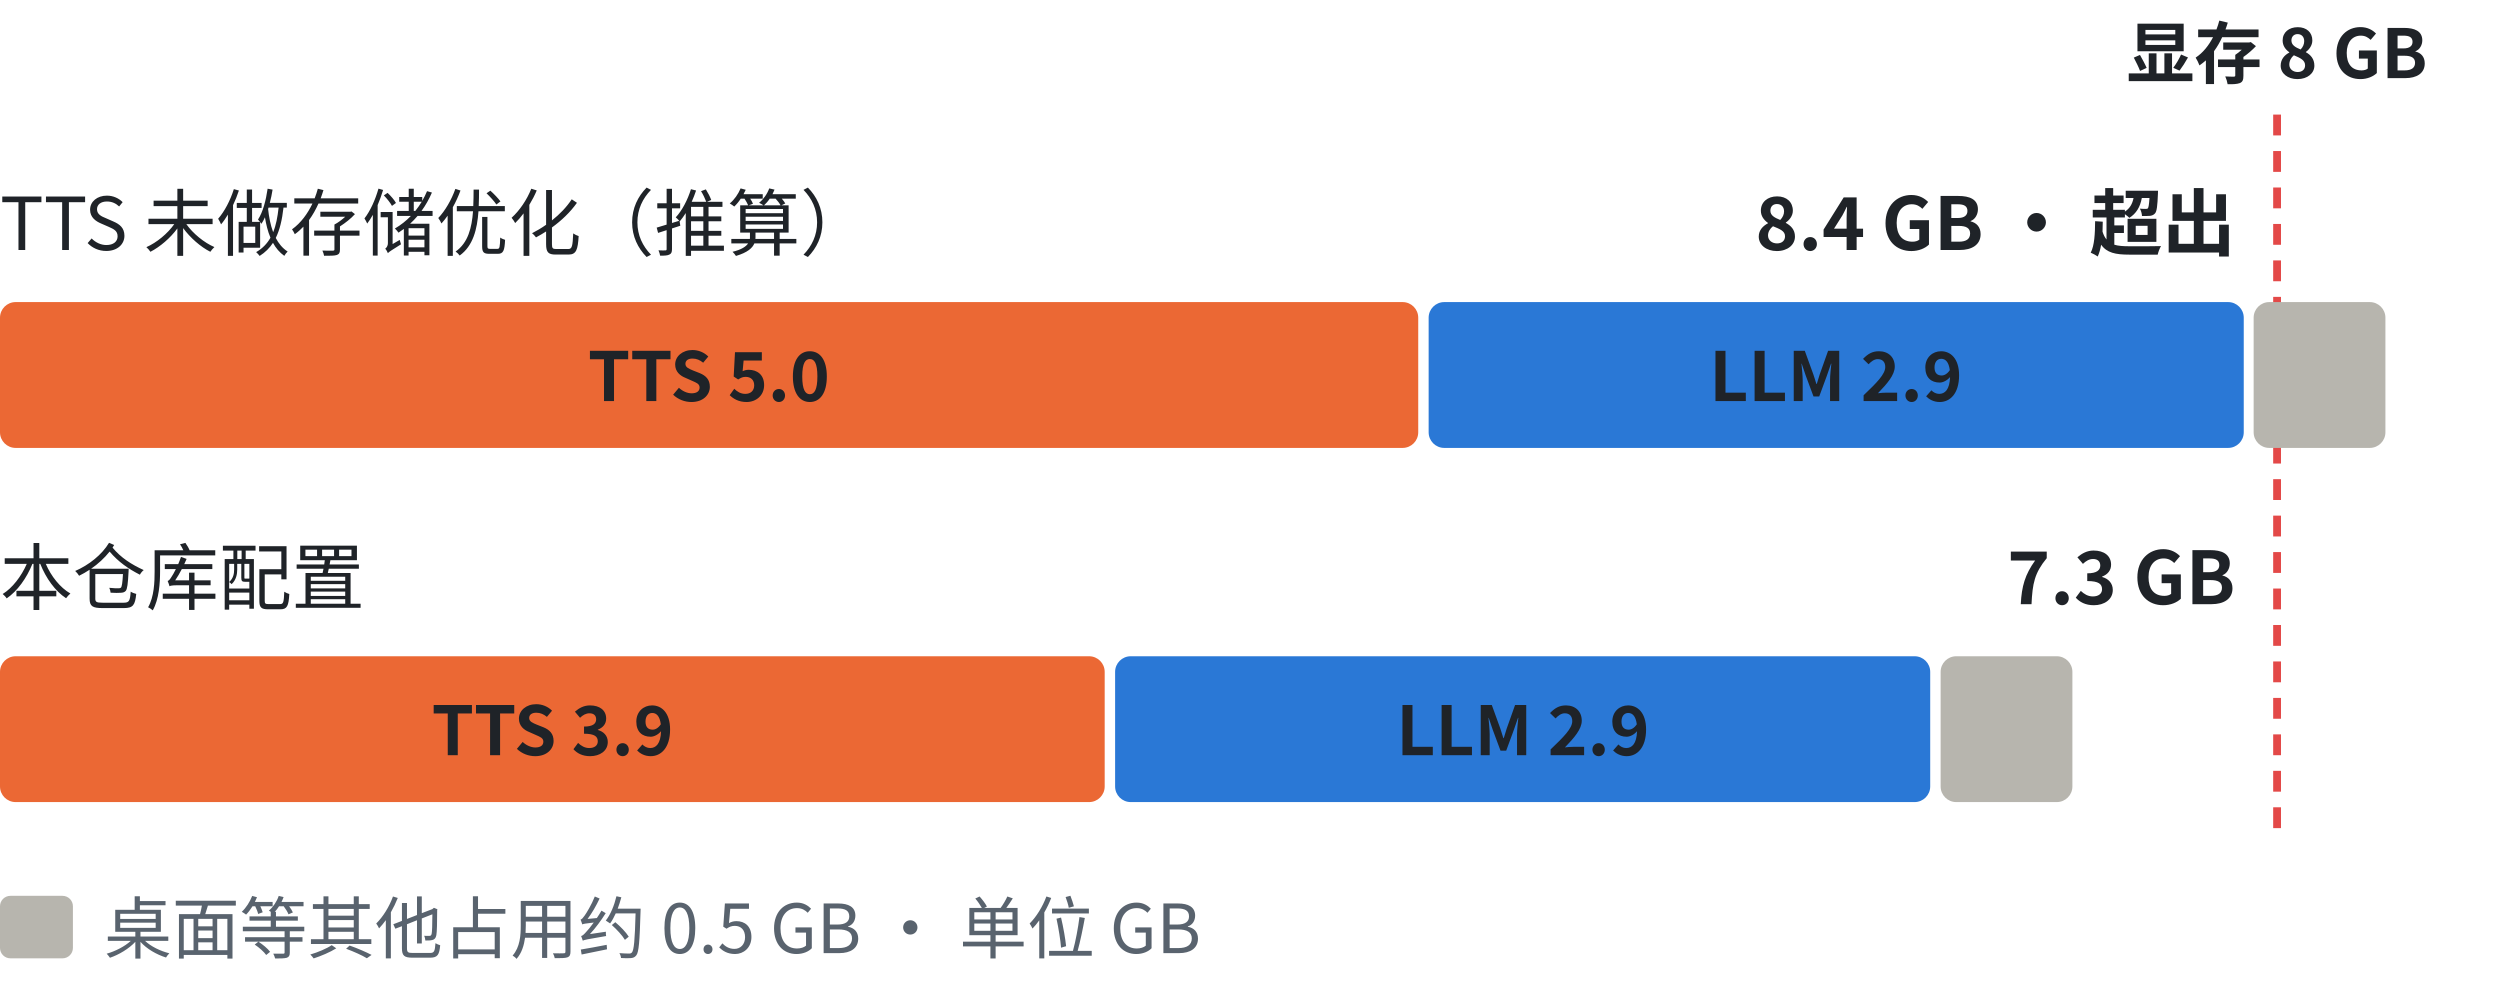
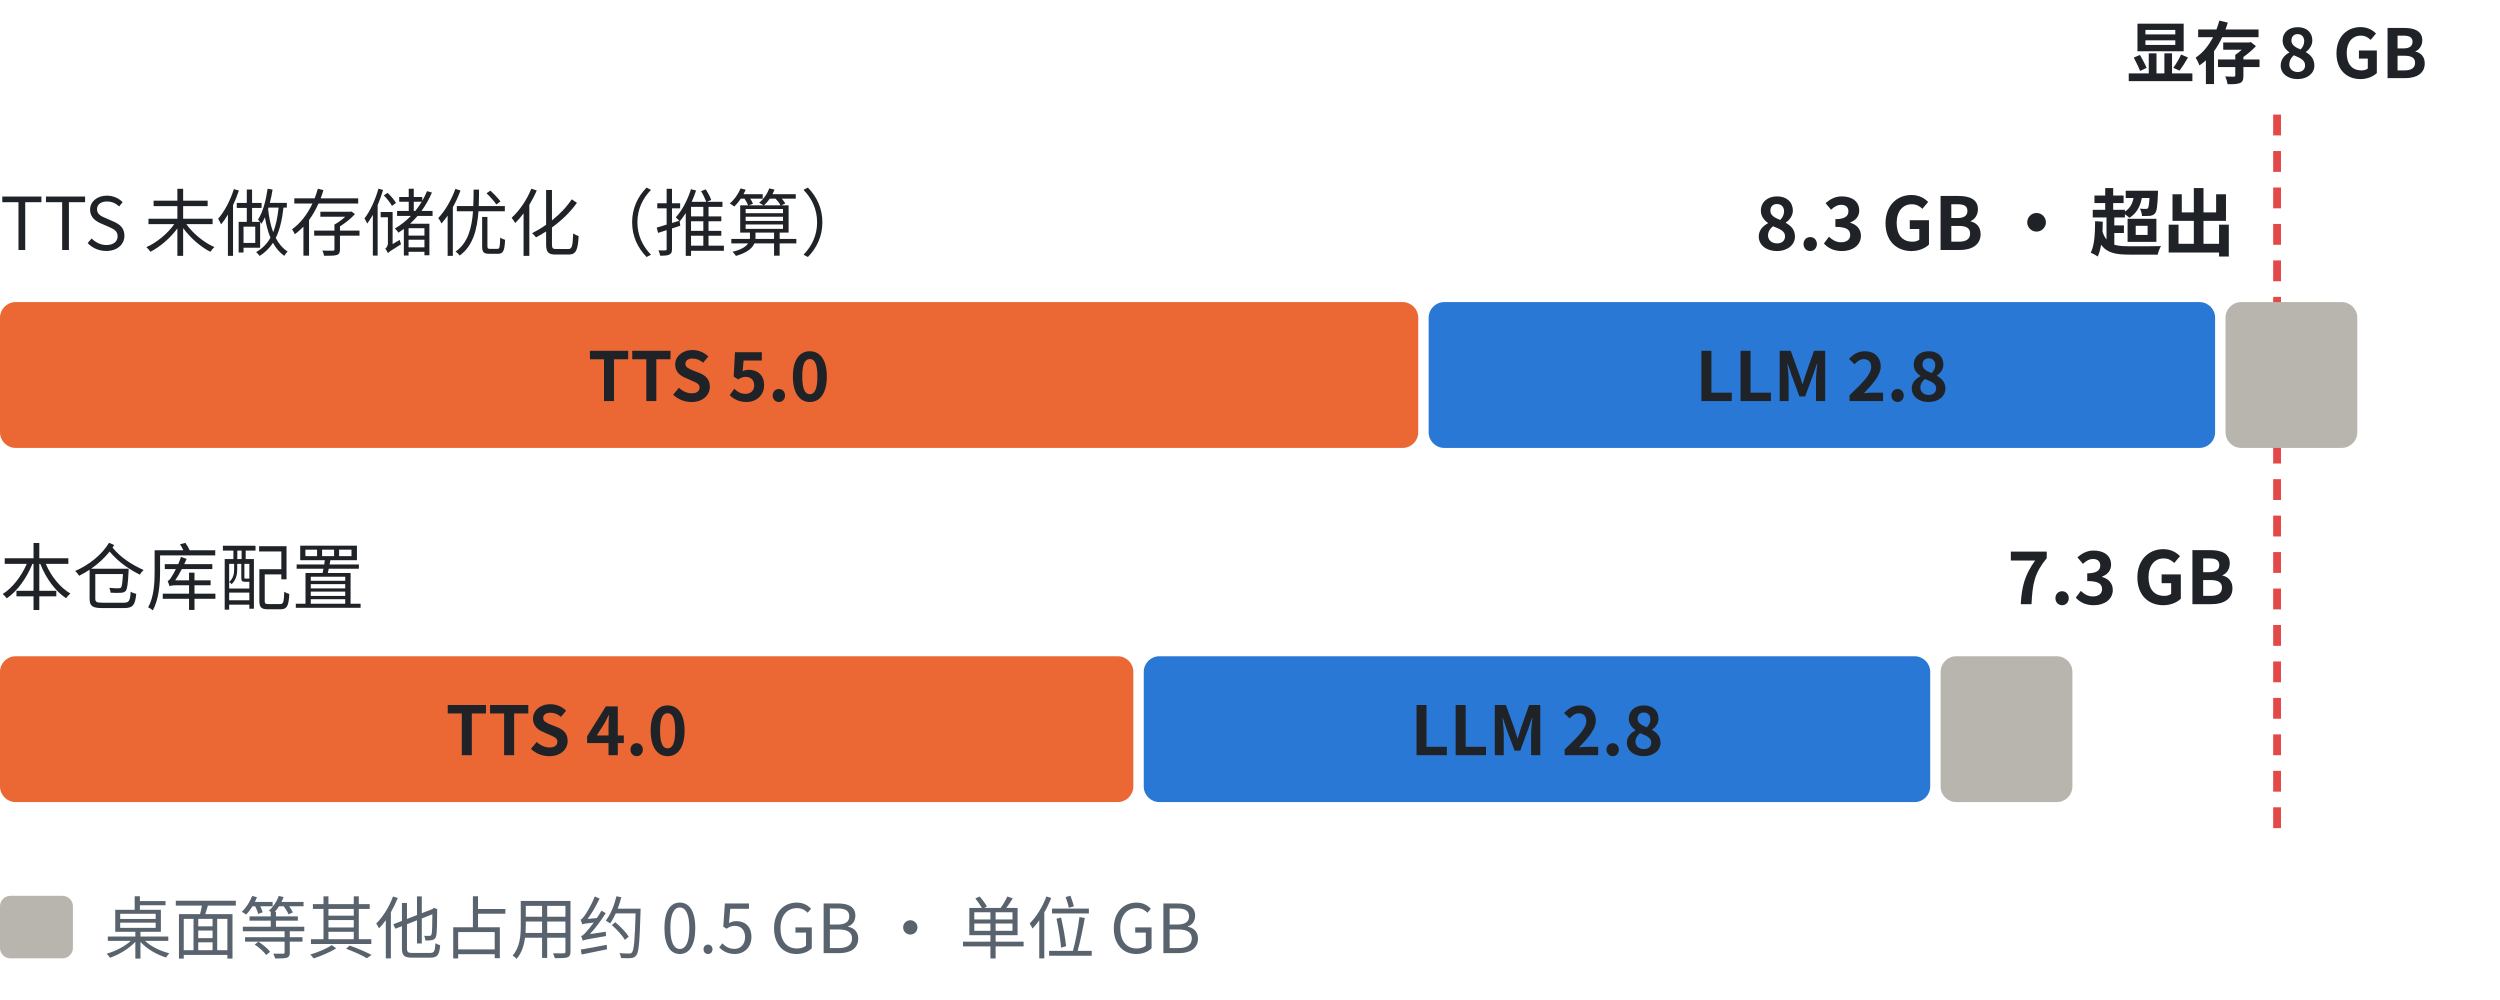
<svg xmlns="http://www.w3.org/2000/svg" viewBox="0 0 480 192" width="480" height="192" font-family="-apple-system,'Segoe UI','PingFang SC','Hiragino Sans GB','Microsoft YaHei','Noto Sans CJK SC',sans-serif">
  <defs>
    <pattern id="hatch" width="6" height="6" patternUnits="userSpaceOnUse" patternTransform="rotate(45)">
      <rect width="6" height="6" fill="#e34948" fill-opacity="0.18" />
      <line x1="0" y1="0" x2="0" y2="6" stroke="#e34948" stroke-width="2" />
    </pattern>
  </defs>
  <line x1="437.2" y1="22" x2="437.2" y2="160" stroke="#e34948" stroke-width="1.5" stroke-dasharray="4 3" />
  <text x="437.2" y="15.0" font-size="13" fill="#1f2328" text-anchor="middle" font-weight="600">显存 8 GB</text>
  <text x="0.0" y="48.0" font-size="14" fill="#1f2328" text-anchor="start" font-weight="400">TTS 未做存储优化（推算）</text>
-   <text x="429.2" y="48.0" font-size="14" fill="#1f2328" text-anchor="end" font-weight="600">8.4 GB · 超出</text>
+   <text x="429.2" y="48.0" font-size="14" fill="#1f2328" text-anchor="end" font-weight="600">8.3 GB · 超出</text>
  <rect x="0.0" y="58.0" width="272.3" height="28" rx="3.0" fill="#eb6834" />
  <text x="136.1" y="77.0" font-size="13" fill="#1f2328" text-anchor="middle" font-weight="600">TTS 5.0</text>
-   <rect x="274.3" y="58.0" width="156.5" height="28" rx="3.0" fill="#2a78d6" />
-   <text x="352.5" y="77.0" font-size="13" fill="#1f2328" text-anchor="middle" font-weight="600">LLM 2.9</text>
-   <rect x="432.7" y="58.0" width="25.3" height="28" rx="3.0" fill="#b7b5ae" />
+   <rect x="274.3" y="58.0" width="151.0" height="28" rx="3.0" fill="#2a78d6" />
+   <text x="349.8" y="77.0" font-size="13" fill="#1f2328" text-anchor="middle" font-weight="600">LLM 2.8</text>
+   <rect x="427.3" y="58.0" width="25.3" height="28" rx="3.0" fill="#b7b5ae" />
  <text x="0.0" y="116.0" font-size="14" fill="#1f2328" text-anchor="start" font-weight="400">本仓库配置</text>
  <text x="429.2" y="116.0" font-size="14" fill="#1f2328" text-anchor="end" font-weight="600">7.3 GB</text>
-   <rect x="0.0" y="126.0" width="212.1" height="28" rx="3.0" fill="#eb6834" />
-   <text x="106.1" y="145.0" font-size="13" fill="#1f2328" text-anchor="middle" font-weight="600">TTS 3.9</text>
-   <rect x="214.1" y="126.0" width="156.5" height="28" rx="3.0" fill="#2a78d6" />
-   <text x="292.4" y="145.0" font-size="13" fill="#1f2328" text-anchor="middle" font-weight="600">LLM 2.9</text>
+   <rect x="0.0" y="126.0" width="217.6" height="28" rx="3.0" fill="#eb6834" />
+   <text x="108.8" y="145.0" font-size="13" fill="#1f2328" text-anchor="middle" font-weight="600">TTS 4.0</text>
+   <rect x="219.6" y="126.0" width="151.0" height="28" rx="3.0" fill="#2a78d6" />
+   <text x="295.1" y="145.0" font-size="13" fill="#1f2328" text-anchor="middle" font-weight="600">LLM 2.8</text>
  <rect x="372.6" y="126.0" width="25.3" height="28" rx="3.0" fill="#b7b5ae" />
  <rect x="0.0" y="172.0" width="14.0" height="12" rx="2.0" fill="#b7b5ae" />
  <text x="20.0" y="183.0" font-size="13" fill="#59636e" text-anchor="start" font-weight="400">桌面等其他占用约 0.5 GB · 单位 GB</text>
</svg>
